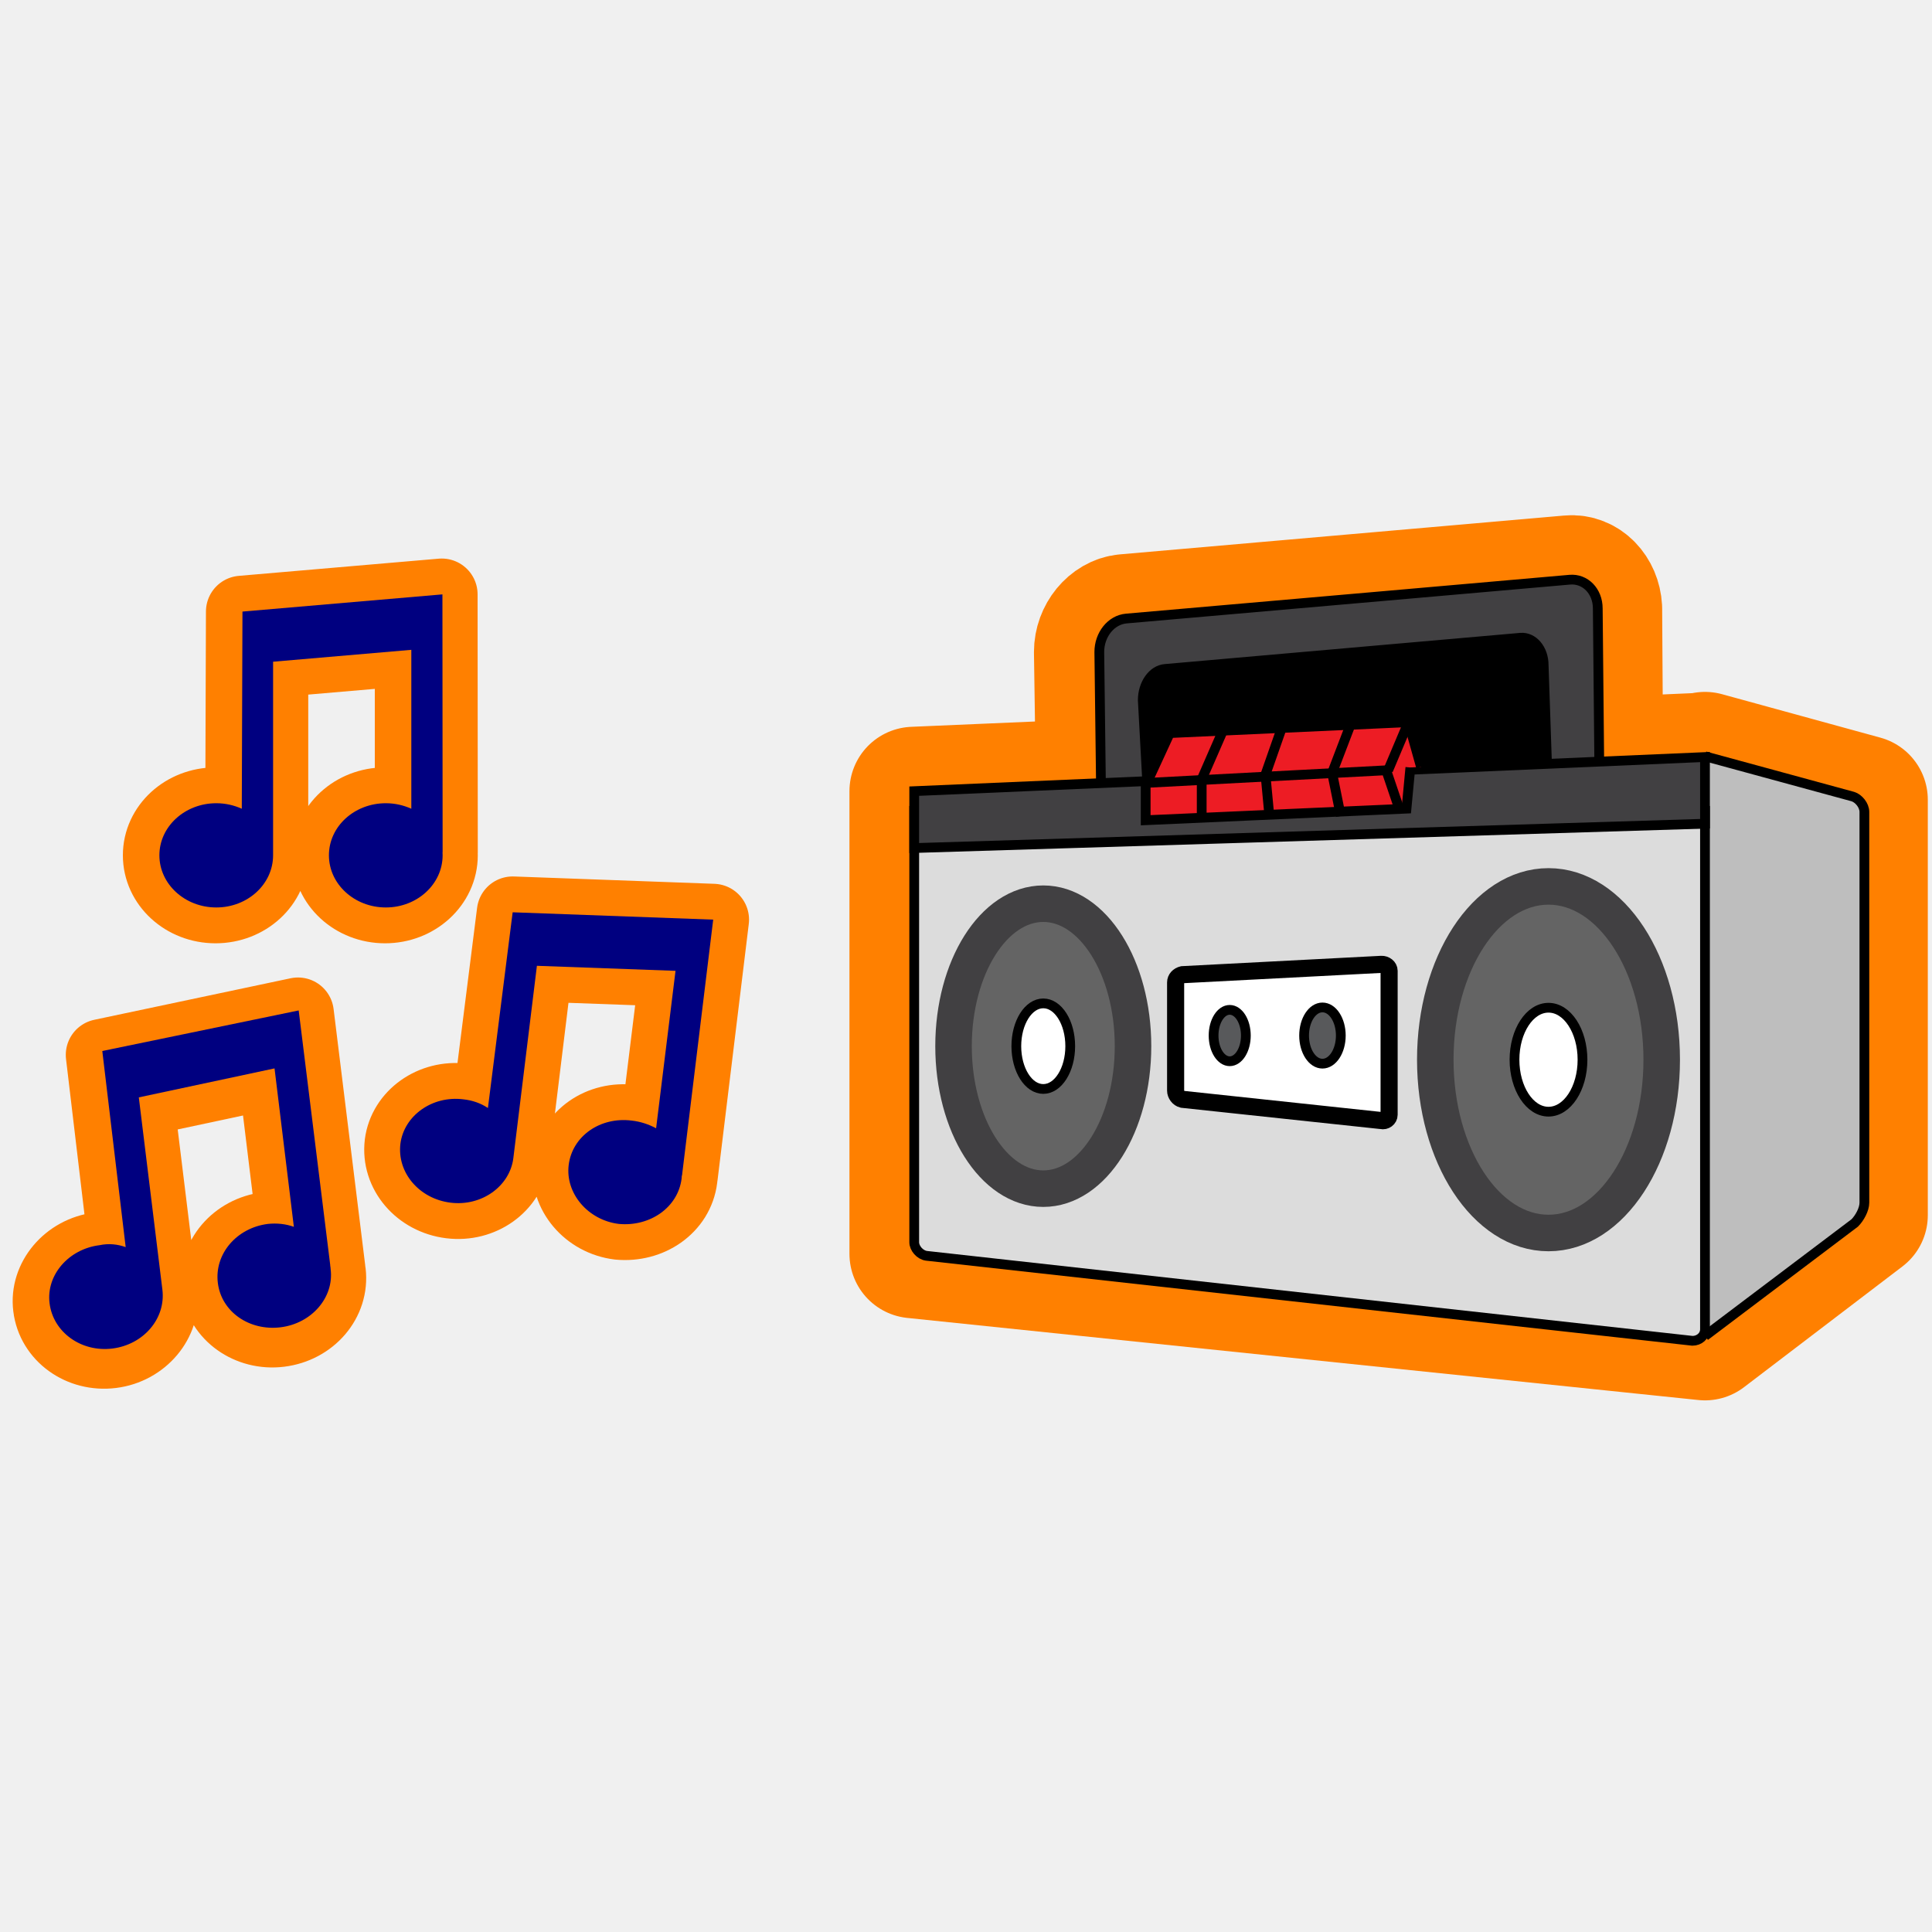
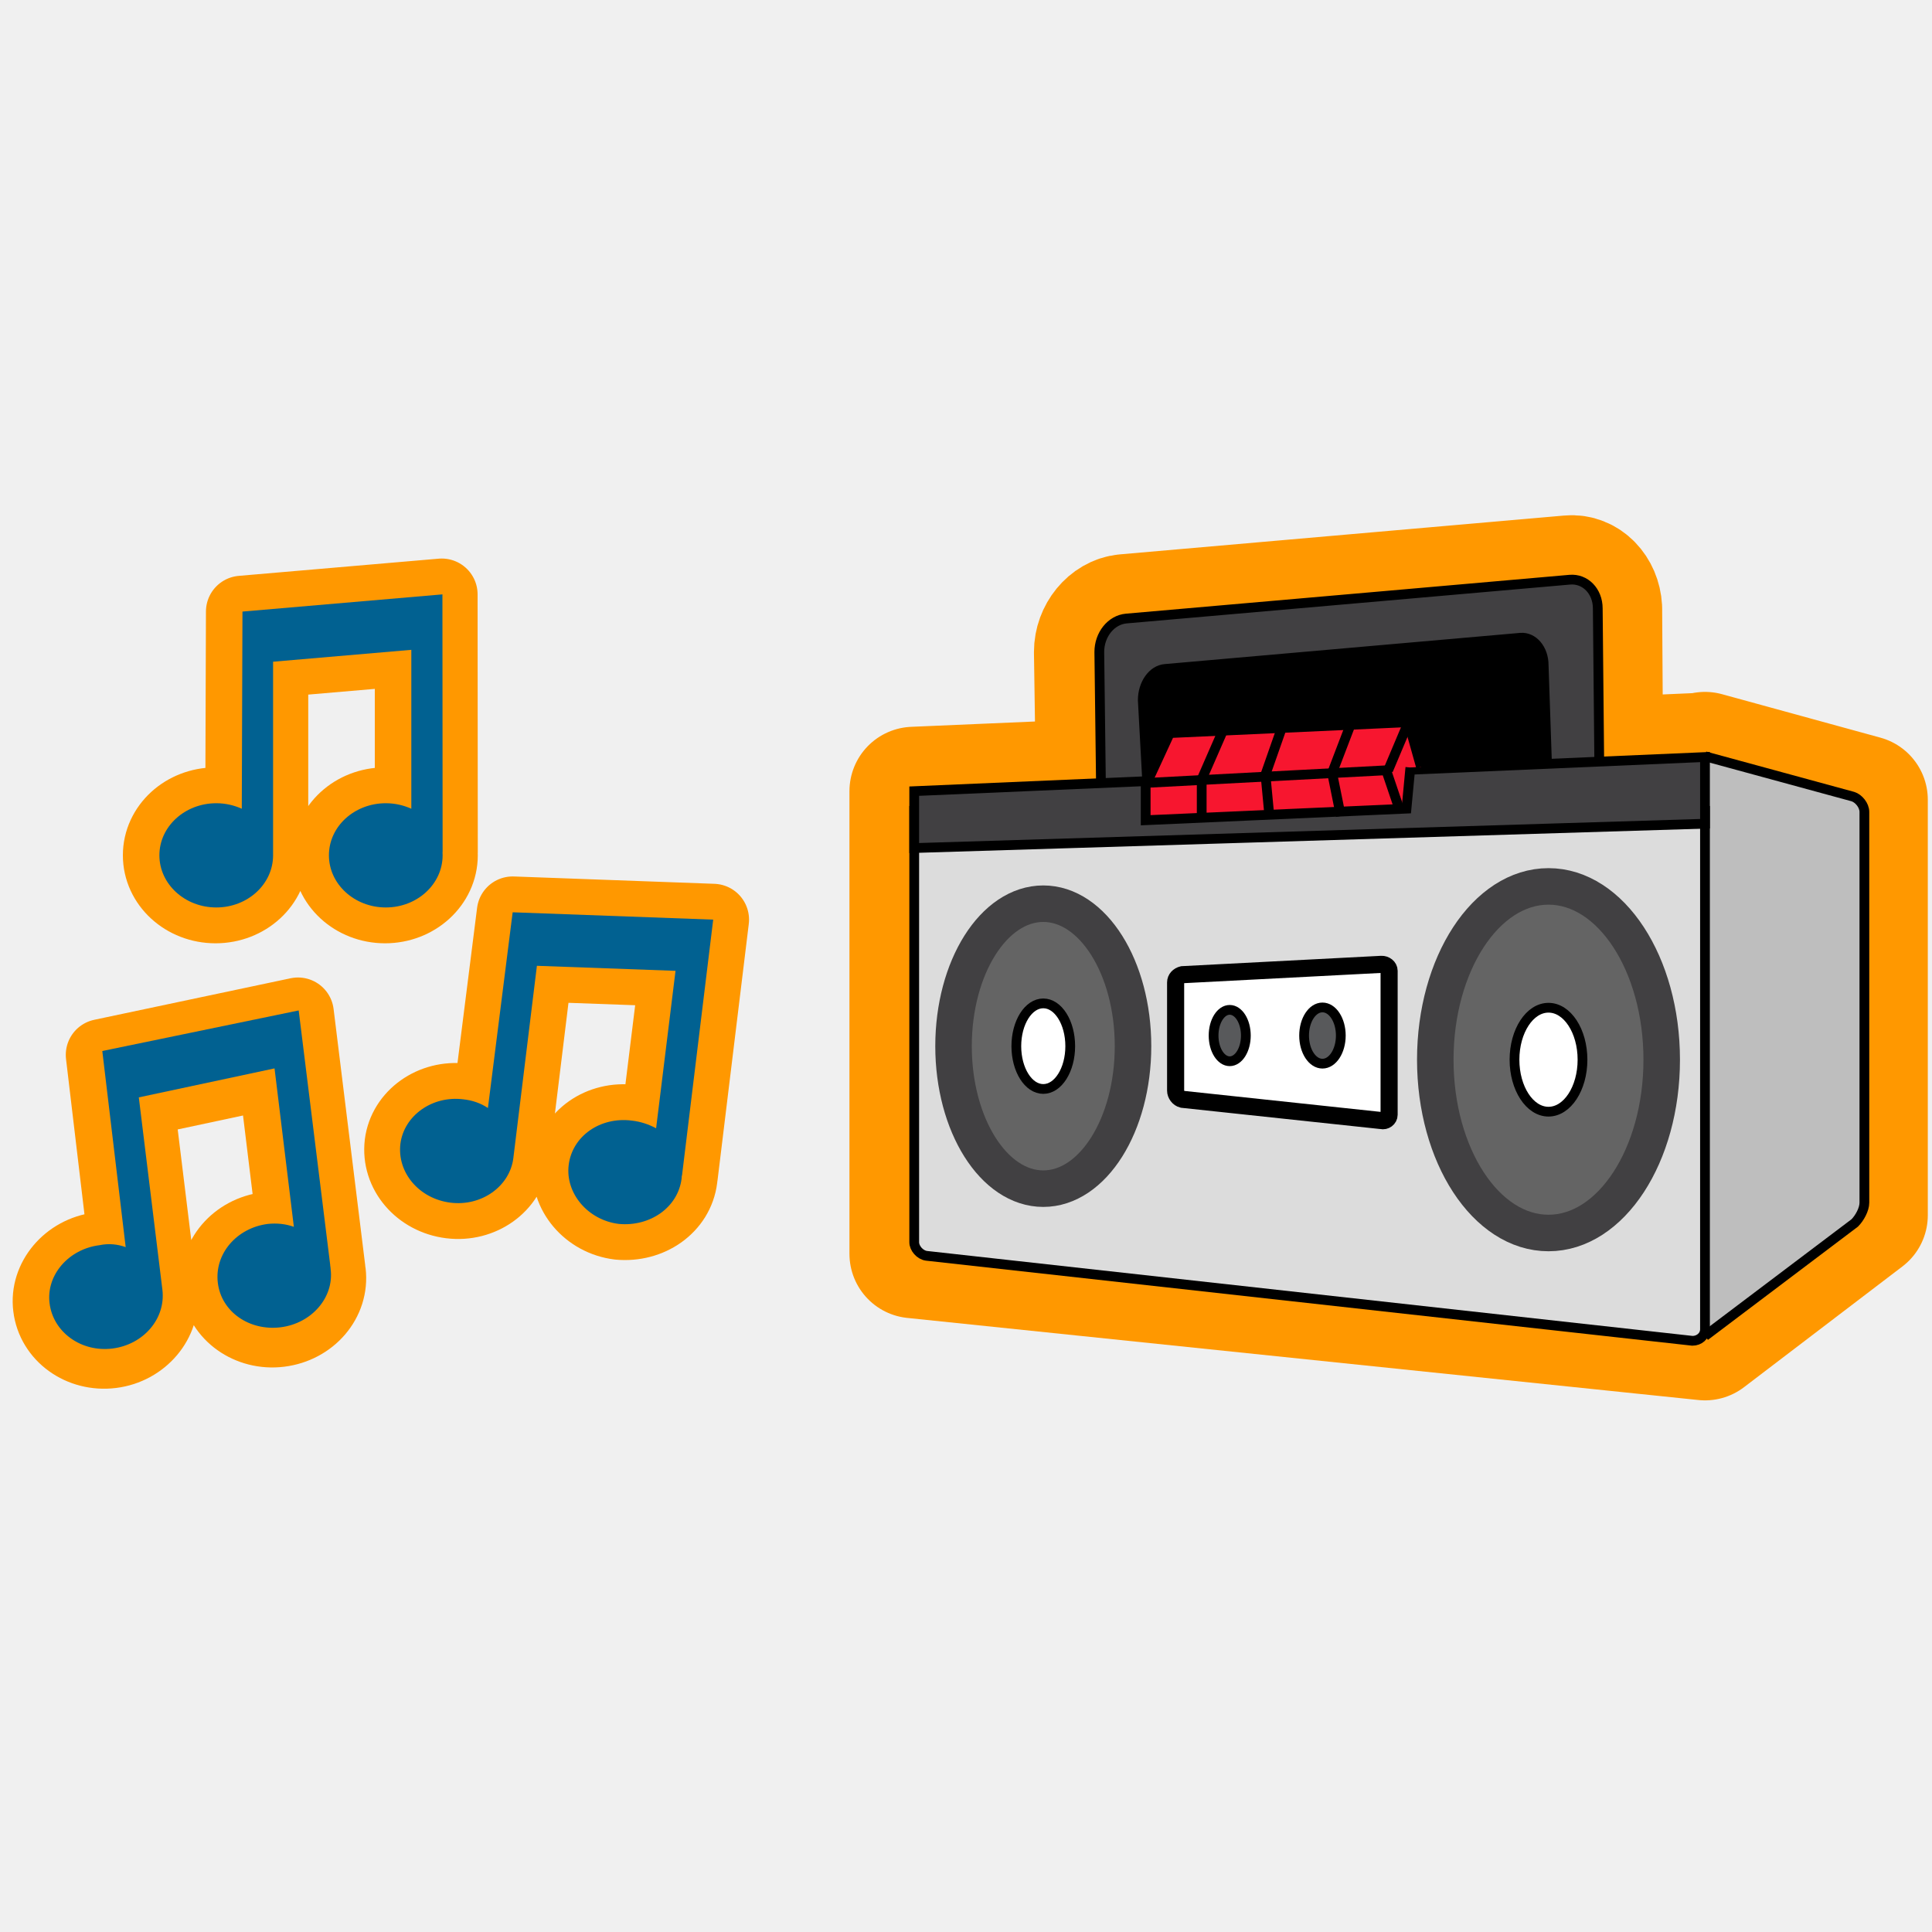
<svg xmlns="http://www.w3.org/2000/svg" version="1.1" x="0" y="0" width="200" height="200">
-   <path stroke-linejoin="round" d="m176.5 78.29v0.08l-11 0.48-0.1-15.87c-0.1-1.78-1.4-3.11-2.9-2.97l-46 4.02c-1.5 0.14-2.8 1.69-2.8 3.46l0.2 13.58-19.3 0.83v47.9l81.9 8.5 16.4-12.5v-43.01l-16.4-4.5zm0 0" stroke="#ff8000" stroke-linecap="round" stroke-width="13.33" fill="none" />
+   <path stroke-linejoin="round" d="m176.5 78.29v0.08l-11 0.48-0.1-15.87c-0.1-1.78-1.4-3.11-2.9-2.97l-46 4.02c-1.5 0.14-2.8 1.69-2.8 3.46l0.2 13.58-19.3 0.83v47.9l81.9 8.5 16.4-12.5v-43.01l-16.4-4.5zm0 0" stroke="#ff9800" stroke-linecap="round" stroke-width="13.33" fill="none" />
  <g stroke-width="1.01" stroke="#000">
    <path d="m114 83.56-0.2-16.07c0-1.77 1.2-3.32 2.8-3.46l27.1-2.37 18.8-1.65c1.6-0.14 2.9 1.19 2.9 2.97l0.2 20.58z" stroke-width="1.01" fill="#414042" />
    <path d="m118.9 83.56-0.6-11.08c0-1.67 1-3.12 2.3-3.23l36.8-3.23c1.3-0.11 2.4 1.16 2.4 2.84l0.5 14.7zm41.4 9.8" />
    <path fill="#bebebe" d="m176.5 138.3 15.5-11.7c0.5-0.5 1-1.4 1-2.1v-40.45c0-0.69-0.6-1.41-1.2-1.59l-15.3-4.17" />
    <path fill="#dcdcdc" d="m94.64 83.94v44.66c0 0.6 0.57 1.3 1.26 1.4l79.3 8.8c0.7 0 1.3-0.5 1.3-1.2v-53.66zm1.26-1.26" />
    <path fill="#414042" d="m94.64 87.79 81.86-2.52v-6.9l-81.86 3.53z" />
-     <path fill="#ed1c24" d="m146 79.45-0.4 4.26-27 1.2v-3.6l2.5-5.42 24.7-1.13 1.3 4.63" />
+     <path fill="#f7162f" d="m146 79.45-0.4 4.26-27 1.2v-3.6l2.5-5.42 24.7-1.13 1.3 4.63" />
    <path fill="none" d="m144.8 83.58-1.3-3.84-24.9 1.31" />
    <path fill="#fff" d="m143.7 79.74 2.1-4.98" />
  </g>
  <g stroke-width="1.01" stroke="#000" fill="none">
    <path d="m139.8 75.04-1.9 4.97 0.9 4.46" />
    <path d="m132.8 75.04-1.8 5.14 0.4 4.23" />
    <path d="m126.6 75.63-2.2 5.04v3.74" />
  </g>
  <ellipse rx="9.29" ry="14.75" stroke="#414042" cy="108.3" cx="108" stroke-width="3.78" fill="#646464" />
  <ellipse rx="11.72" ry="17.94" stroke="#414042" cy="109.7" cx="160.3" stroke-width="3.78" fill="#646464" />
  <g stroke="#000">
    <g fill="#fff">
      <ellipse rx="2.79" ry="4.43" cy="108.3" cx="108" stroke-width="1.01" />
      <ellipse rx="3.52" ry="5.38" cy="109.7" cx="160.3" stroke-width="1.01" />
      <path stroke-width="1.77" d="m122.4 100.9c-0.4 0.1-0.7 0.4-0.7 0.8v11.2c0 0.4 0.3 0.8 0.7 0.9l20.6 2.2c0.4 0.1 0.8-0.2 0.8-0.6v-14.9c0-0.4-0.4-0.69-0.8-0.67l-20.6 1.07z" />
    </g>
    <ellipse rx="1.67" ry="2.66" cy="107.2" cx="127.3" stroke-width="1.01" fill="#58595b" />
    <ellipse rx="1.9" ry="2.91" cy="107.2" cx="136.9" stroke-width="1.01" fill="#58595b" />
  </g>
-   <g stroke-linejoin="round" stroke="#ff8000" stroke-linecap="round" stroke-width="7.42" fill="none">
+   <g stroke-linejoin="round" stroke="#ff9800" stroke-linecap="round" stroke-width="7.42" fill="none">
    <path d="m45.73 61.53-20.7 1.78-0.07 20.41c-0.8-0.36-1.7-0.57-2.65-0.57-3.25 0-5.88 2.41-5.88 5.39s2.63 5.4 5.88 5.4c3.26 0 5.89-2.42 5.89-5.4v-20.04l14.31-1.23v16.45c-0.8-0.36-1.7-0.57-2.65-0.57-3.25 0-5.88 2.41-5.88 5.39s2.63 5.4 5.88 5.4 5.89-2.42 5.89-5.4c0-0.1-0.01-0.21-0.01-0.32h0.01zm0.02 0.74" />
    <path d="m73.83 95.2-20.76-0.76-2.56 20.26c-0.75-0.5-1.61-0.8-2.56-0.9-3.22-0.4-6.13 1.7-6.5 4.6-0.36 3 1.96 5.7 5.19 6.1 3.22 0.4 6.13-1.7 6.5-4.6l2.44-19.92 14.35 0.52-2.01 16.3c-0.74-0.4-1.61-0.7-2.55-0.8-3.23-0.4-6.14 1.6-6.5 4.6-0.36 2.9 1.96 5.7 5.19 6.1 3.22 0.3 6.13-1.7 6.5-4.7 0.01-0.1 0.02-0.2 0.02-0.3h0.02zm-0.07 0.74" />
    <path d="m30.85 104.9-20.33 4.3 2.41 20.3c-0.83-0.3-1.75-0.4-2.69-0.3-3.23 0.4-5.55 3.2-5.18 6.1 0.36 3 3.27 5.1 6.5 4.7 3.22-0.4 5.54-3.2 5.18-6.1l-2.44-19.9 14.05-3 2 16.4c-0.83-0.3-1.75-0.4-2.69-0.3-3.23 0.4-5.55 3.1-5.18 6.1 0.36 2.9 3.27 5 6.49 4.6 3.23-0.4 5.55-3.1 5.19-6.1-0.01-0.1-0.03-0.2-0.05-0.3h0.01zm0.11 0.8" />
  </g>
-   <g fill="#000080">
+   <g fill="#016191">
    <path d="m45.8 61.53-20.7 1.78-0.07 20.41c-0.8-0.36-1.69-0.57-2.64-0.57-3.25 0-5.89 2.41-5.89 5.39s2.64 5.4 5.89 5.4 5.88-2.42 5.88-5.4v-20.04l14.31-1.23v16.45c-0.8-0.36-1.69-0.57-2.64-0.57-3.26 0-5.89 2.41-5.89 5.39s2.64 5.4 5.89 5.4 5.88-2.42 5.88-5.4c0-0.1 0-0.21-0.01-0.32h0.01zm0.02 0.74" />
    <path d="m30.92 104.6-20.33 4.2 2.42 20.3c-0.84-0.3-1.75-0.4-2.7-0.2-3.22 0.4-5.54 3.1-5.18 6 0.36 3 3.27 5.1 6.5 4.7 3.22-0.4 5.55-3.1 5.18-6.1l-2.44-19.9 14.05-3 2 16.4c-0.83-0.3-1.75-0.4-2.69-0.3-3.22 0.4-5.55 3.1-5.18 6.1 0.36 3 3.27 5 6.5 4.6 3.22-0.4 5.54-3.1 5.18-6-0.01-0.2-0.03-0.3-0.05-0.4h0.01zm0.11 0.7" />
    <path d="m73.83 95.2-20.76-0.76-2.56 20.26c-0.75-0.5-1.61-0.8-2.56-0.9-3.22-0.4-6.13 1.7-6.5 4.6-0.36 3 1.96 5.7 5.19 6.1 3.22 0.4 6.13-1.7 6.5-4.6l2.44-19.92 14.35 0.52-2.01 16.3c-0.74-0.4-1.61-0.7-2.55-0.8-3.23-0.4-6.13 1.6-6.5 4.6-0.36 2.9 1.96 5.7 5.19 6.1 3.22 0.3 6.13-1.7 6.5-4.7 0.01-0.1 0.02-0.2 0.02-0.3h0.02zm-0.07 0.74" />
  </g>
</svg>
